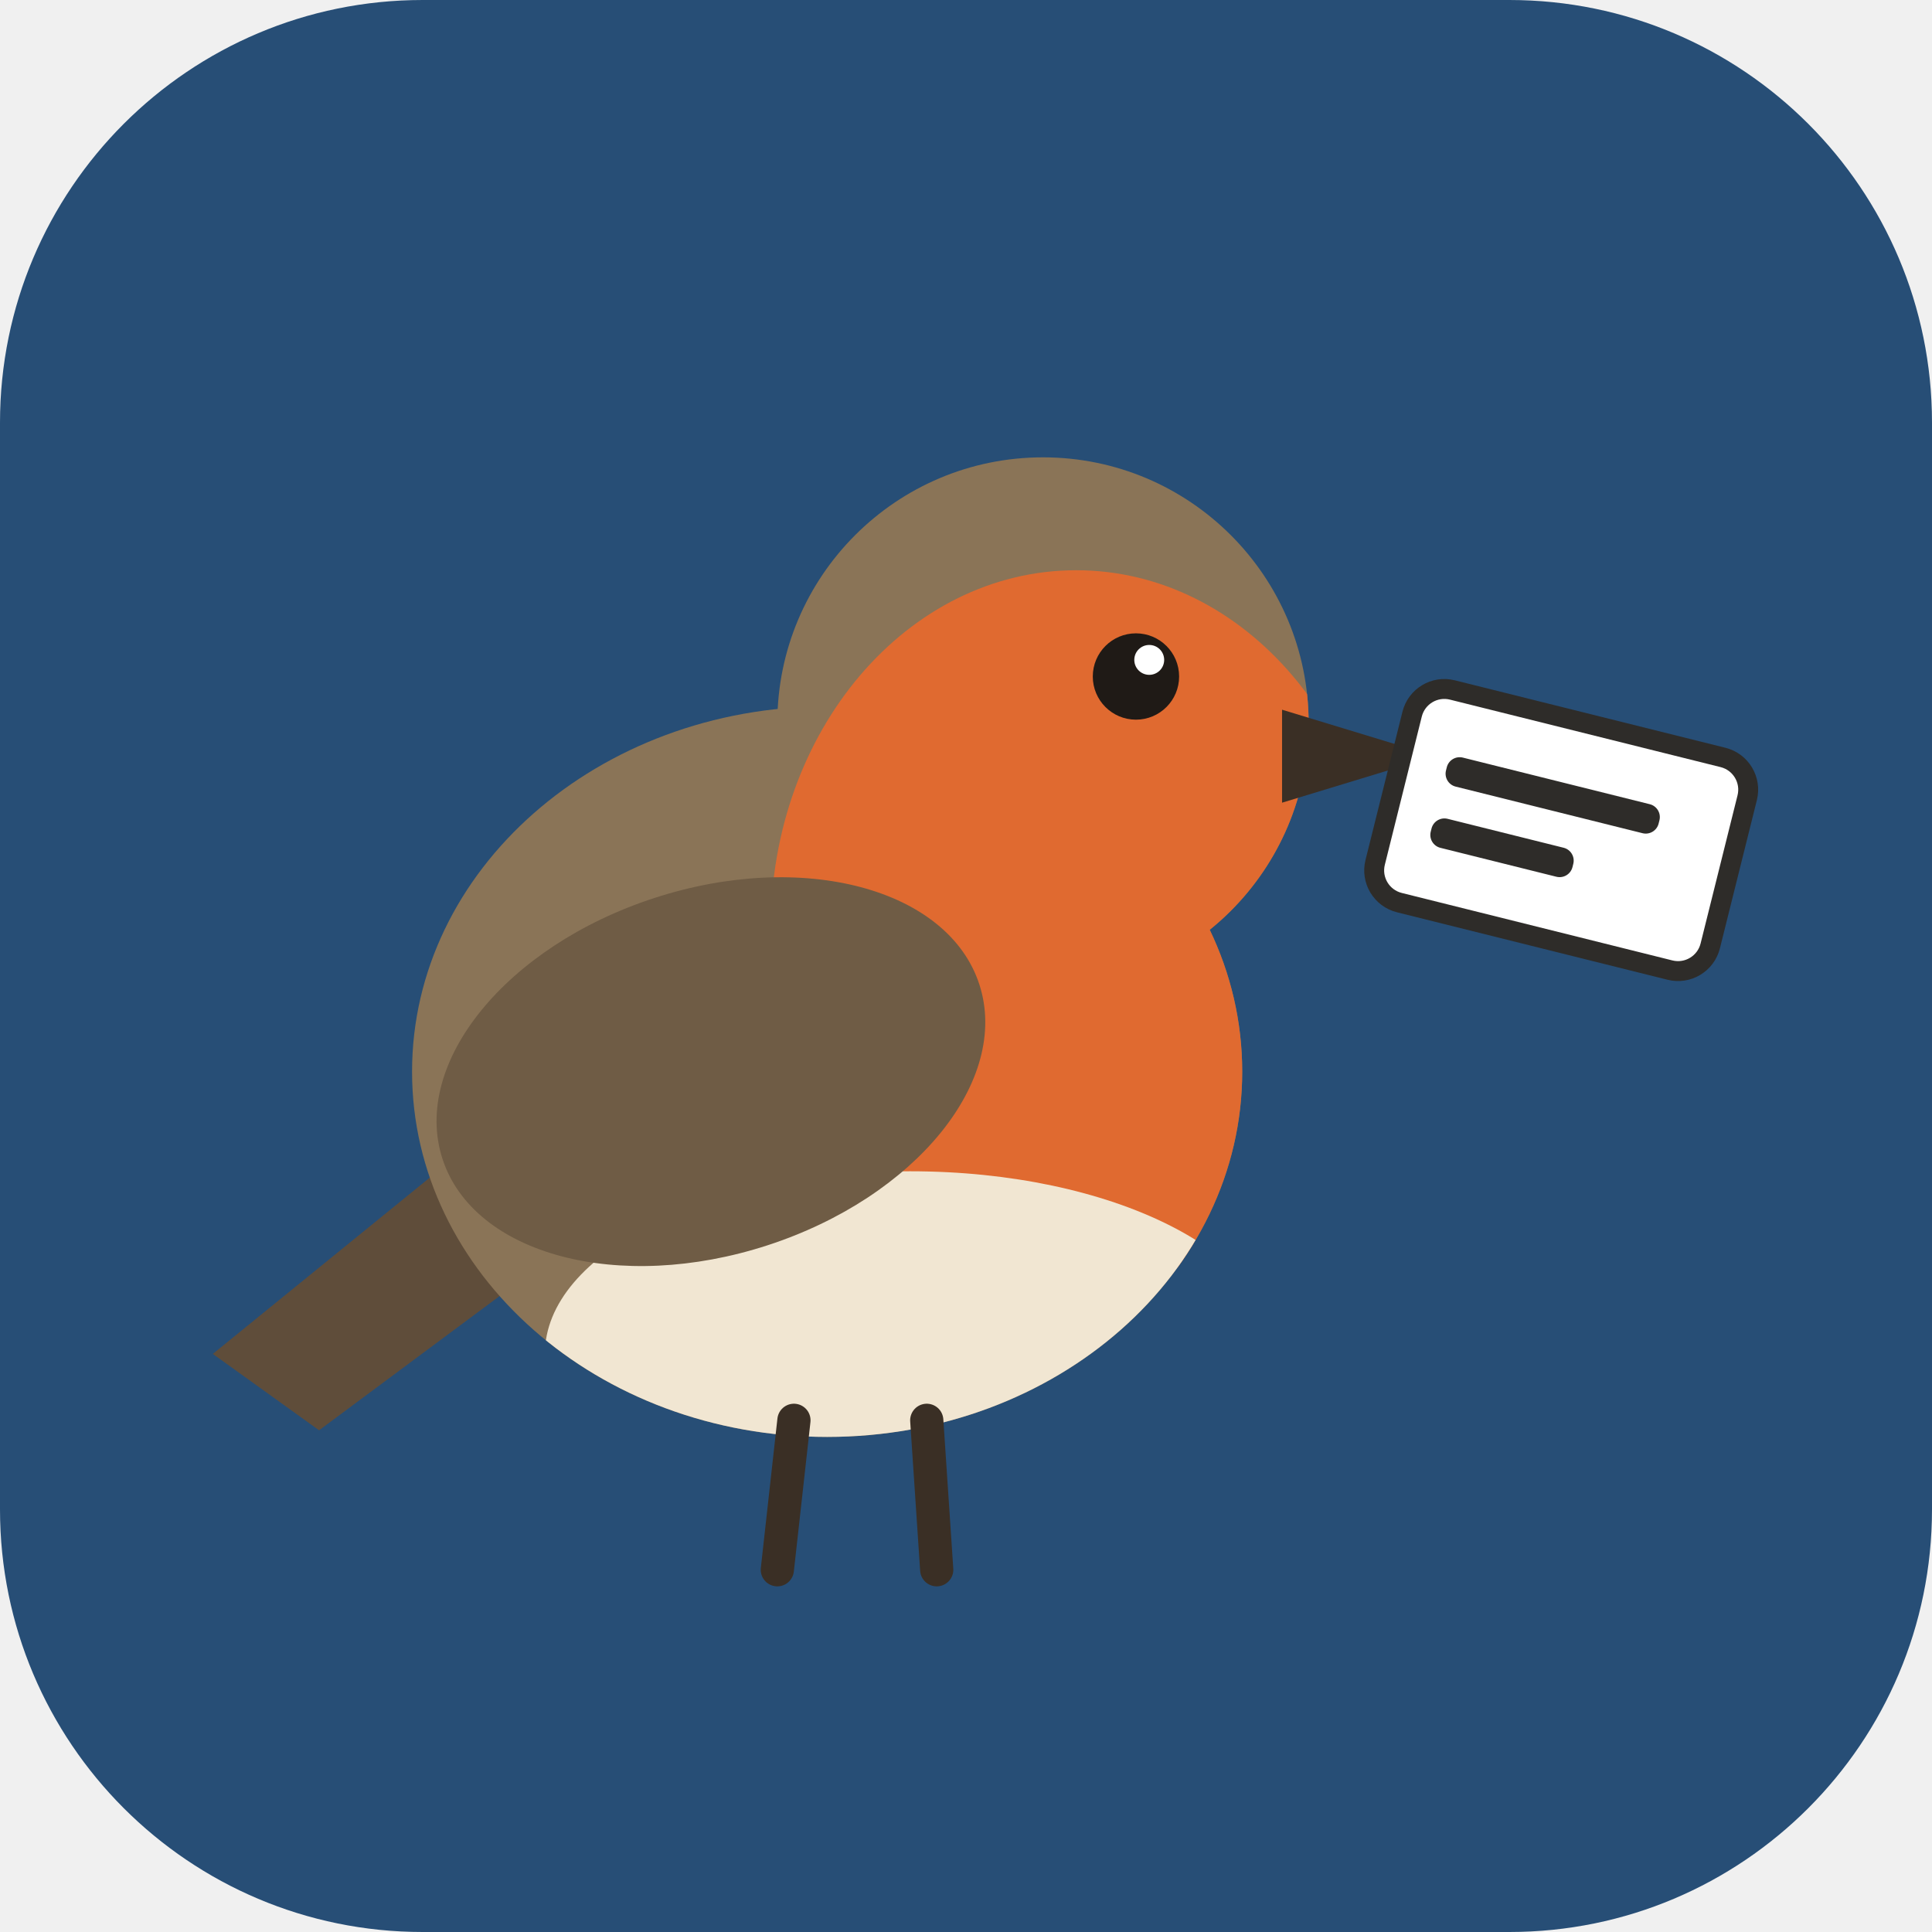
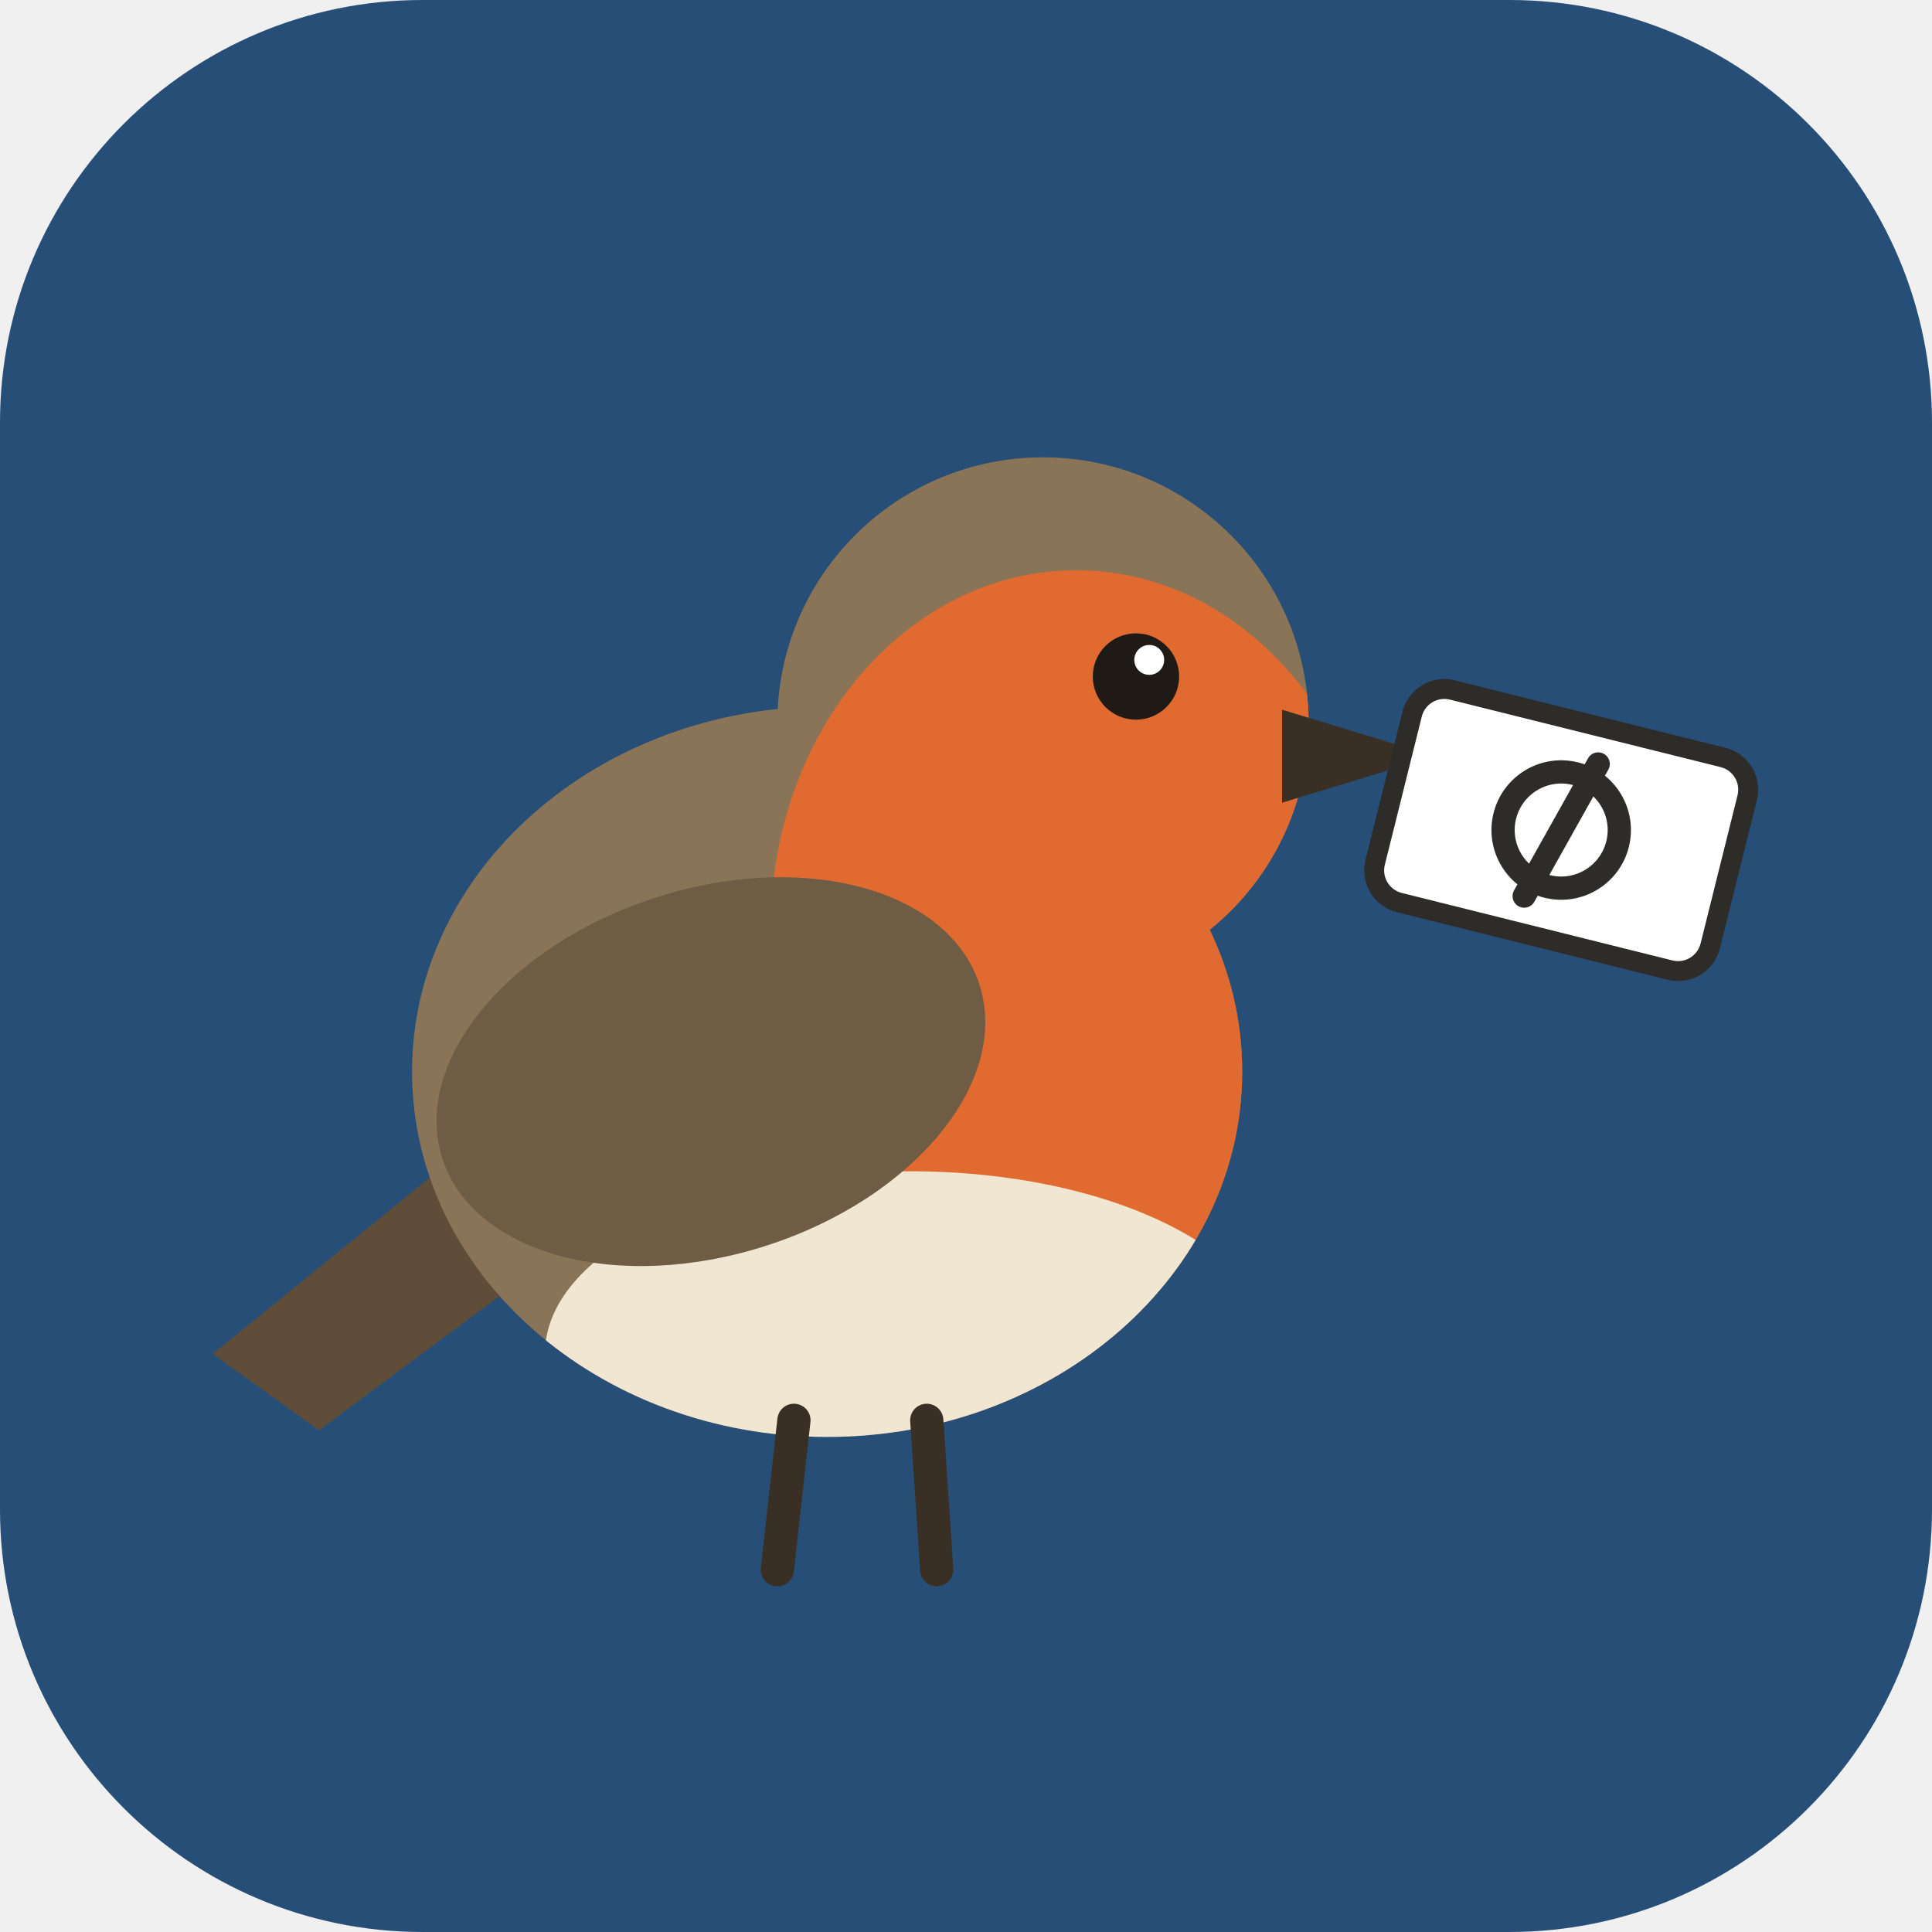
<svg xmlns="http://www.w3.org/2000/svg" viewBox="0 0 512 512">
  <defs>
    <clipPath id="bird">
      <ellipse cx="215" cy="300" rx="125" ry="110" />
      <circle cx="280" cy="195" r="80" />
    </clipPath>
  </defs>
  <rect width="512" height="512" rx="112" fill="#274e76" />
  <g transform="translate(30 20) scale(0.88)">
    <path d="M110 320 L30 385 L62 408 L140 350 Z" fill="#5f4d3a" />
    <g clip-path="url(#bird)">
      <rect width="512" height="512" fill="#8a7457" />
      <ellipse cx="290" cy="257" rx="92" ry="108" fill="#e06a30" />
      <ellipse cx="240" cy="385" rx="110" ry="55" fill="#f1e6d2" />
    </g>
    <ellipse cx="180" cy="300" rx="85" ry="55" transform="rotate(-18 180 300)" fill="#6f5c45" />
    <circle cx="308" cy="181" r="13" fill="#1f1a16" />
    <circle cx="312" cy="176" r="4.5" fill="#fff" />
    <path d="M352 191 L398 205 L352 219 Z" fill="#3a2f25" />
    <g stroke="#3a2f25" stroke-width="10" stroke-linecap="round">
      <path d="M205 405 L200 450" />
      <path d="M245 405 L248 450" />
    </g>
    <g transform="rotate(14 430 235)">
      <rect x="382" y="193" width="104" height="66" rx="10" fill="#fff" stroke="#2e2c29" stroke-width="6" />
-       <rect x="396" y="212" width="66" height="9" rx="4" fill="#2e2c29" />
-       <rect x="396" y="231" width="44" height="9" rx="4" fill="#2e2c29" />
+       <circle cx="434" cy="226" r="17.5" fill="none" stroke="#2e2c29" stroke-width="7" />
+       <path d="M428 248 L440 204" stroke="#2e2c29" stroke-width="7" stroke-linecap="round" />
    </g>
  </g>
</svg>
